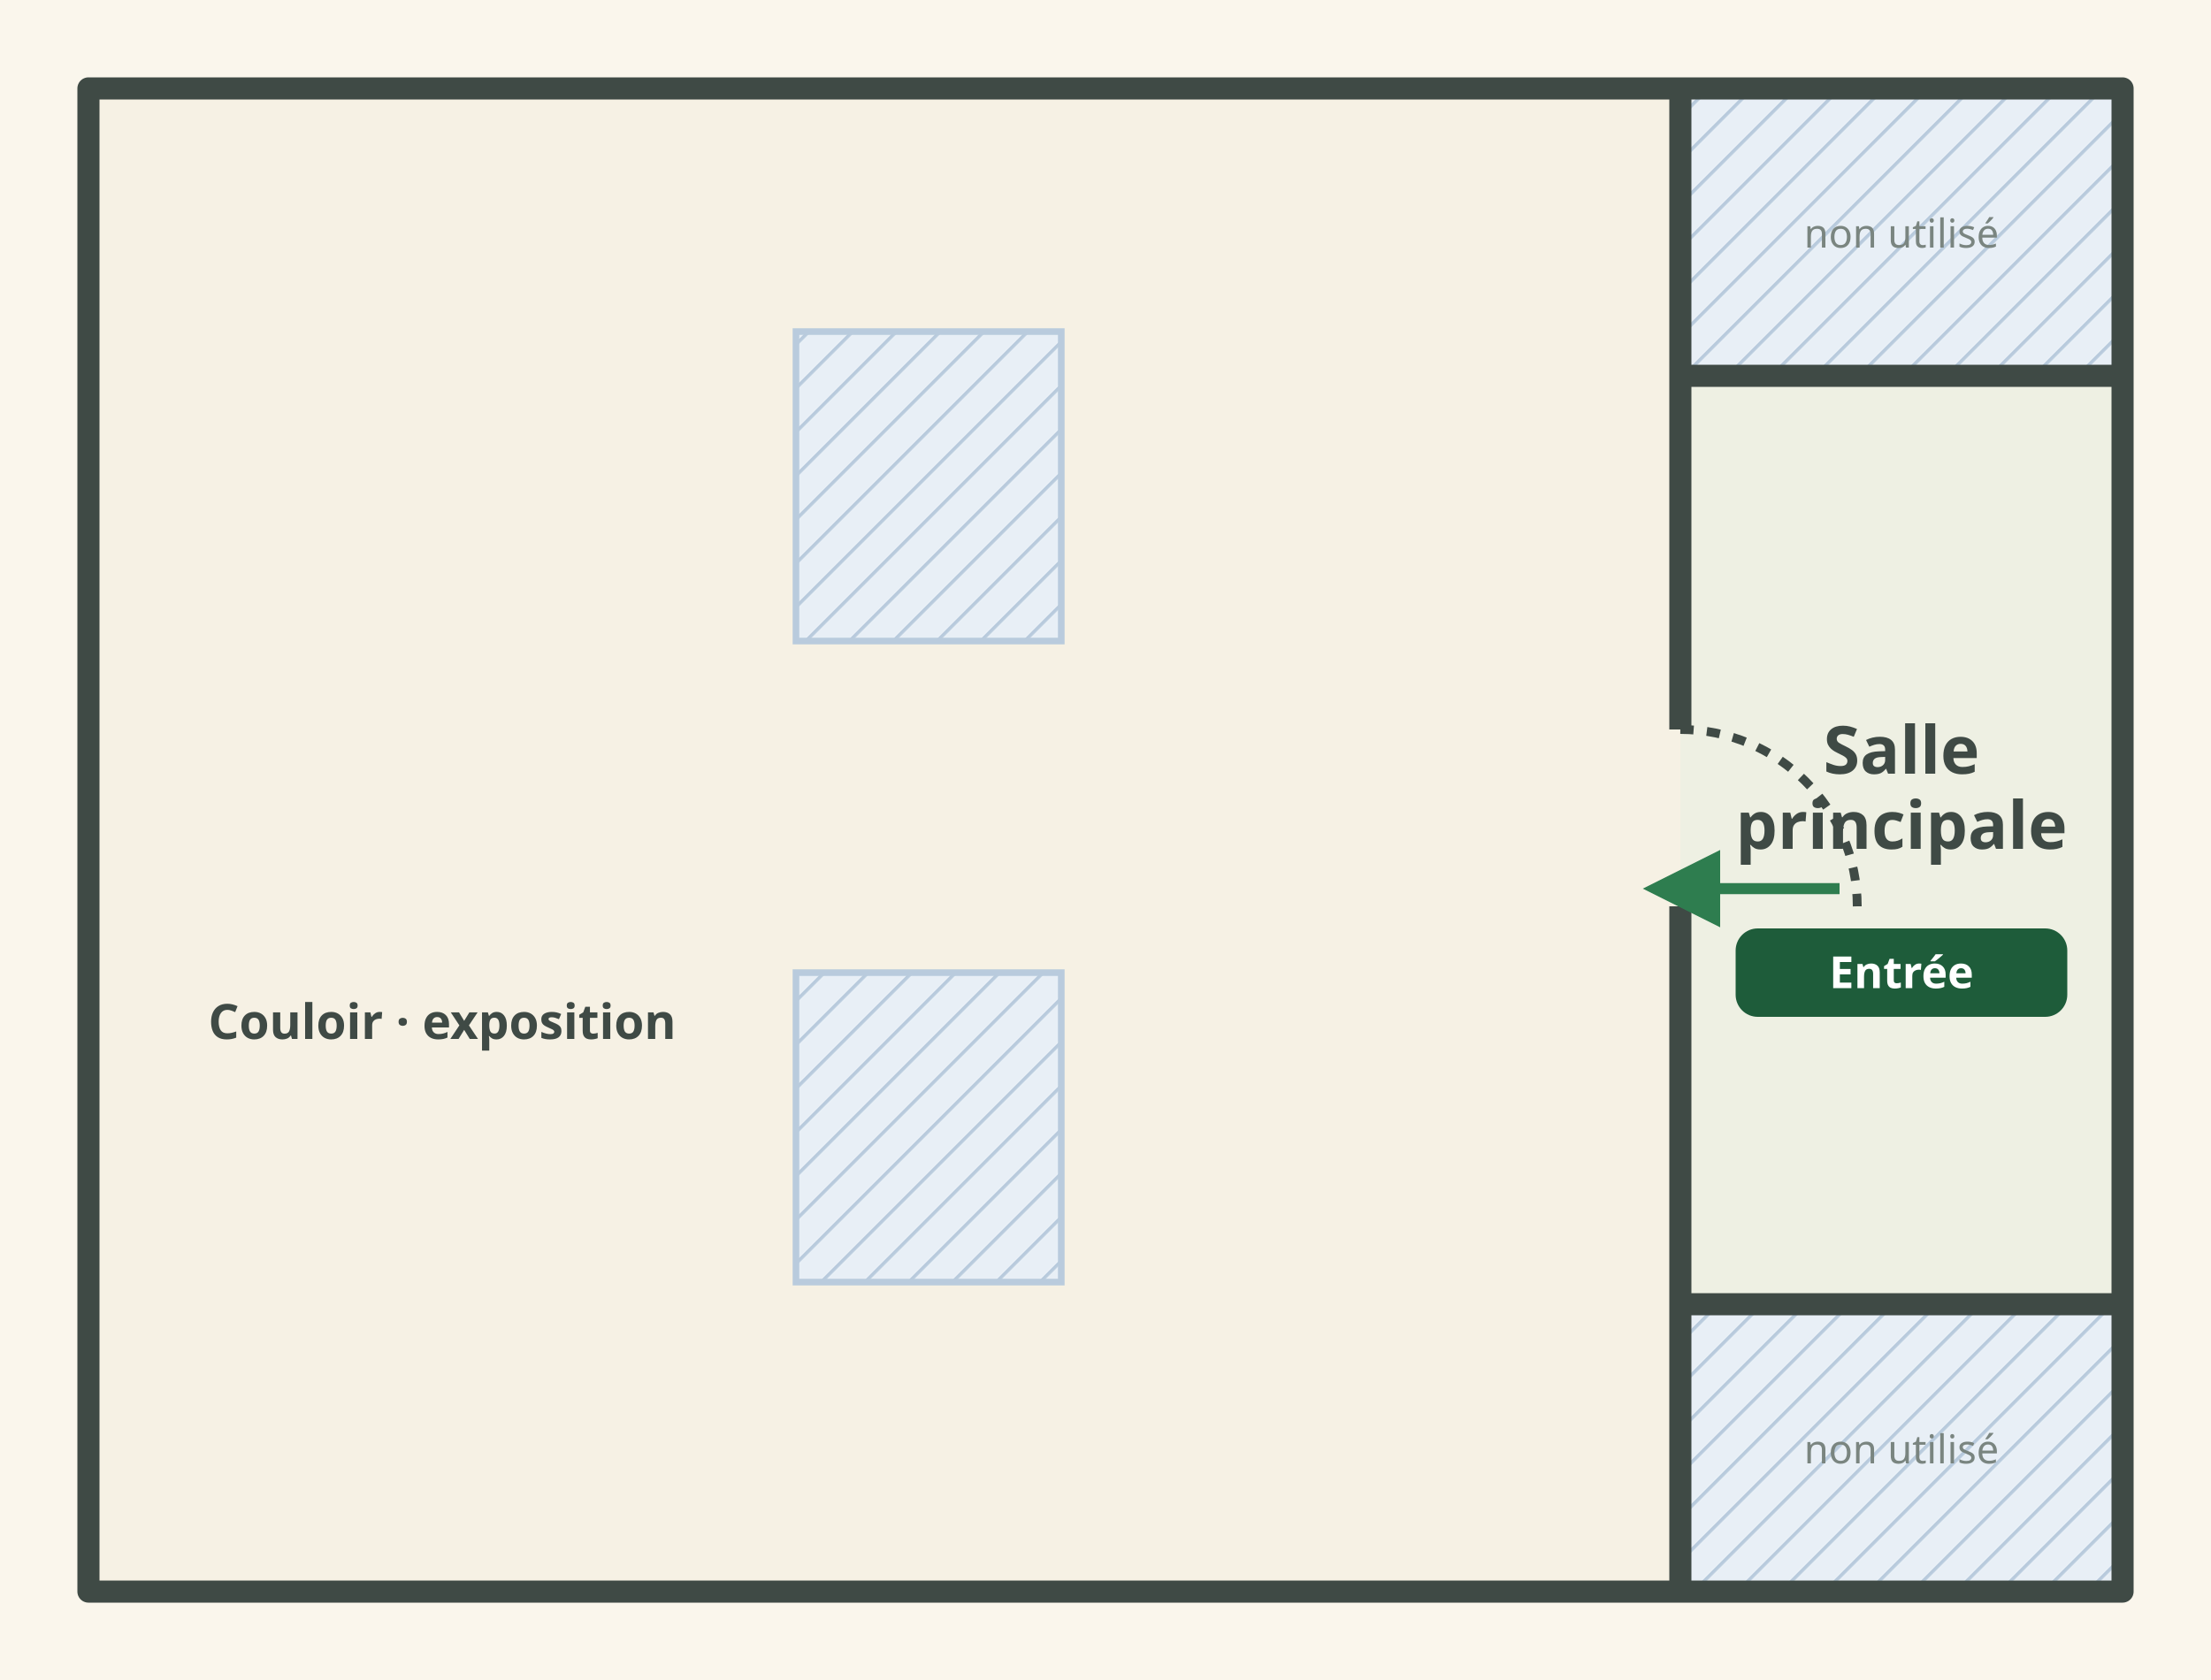
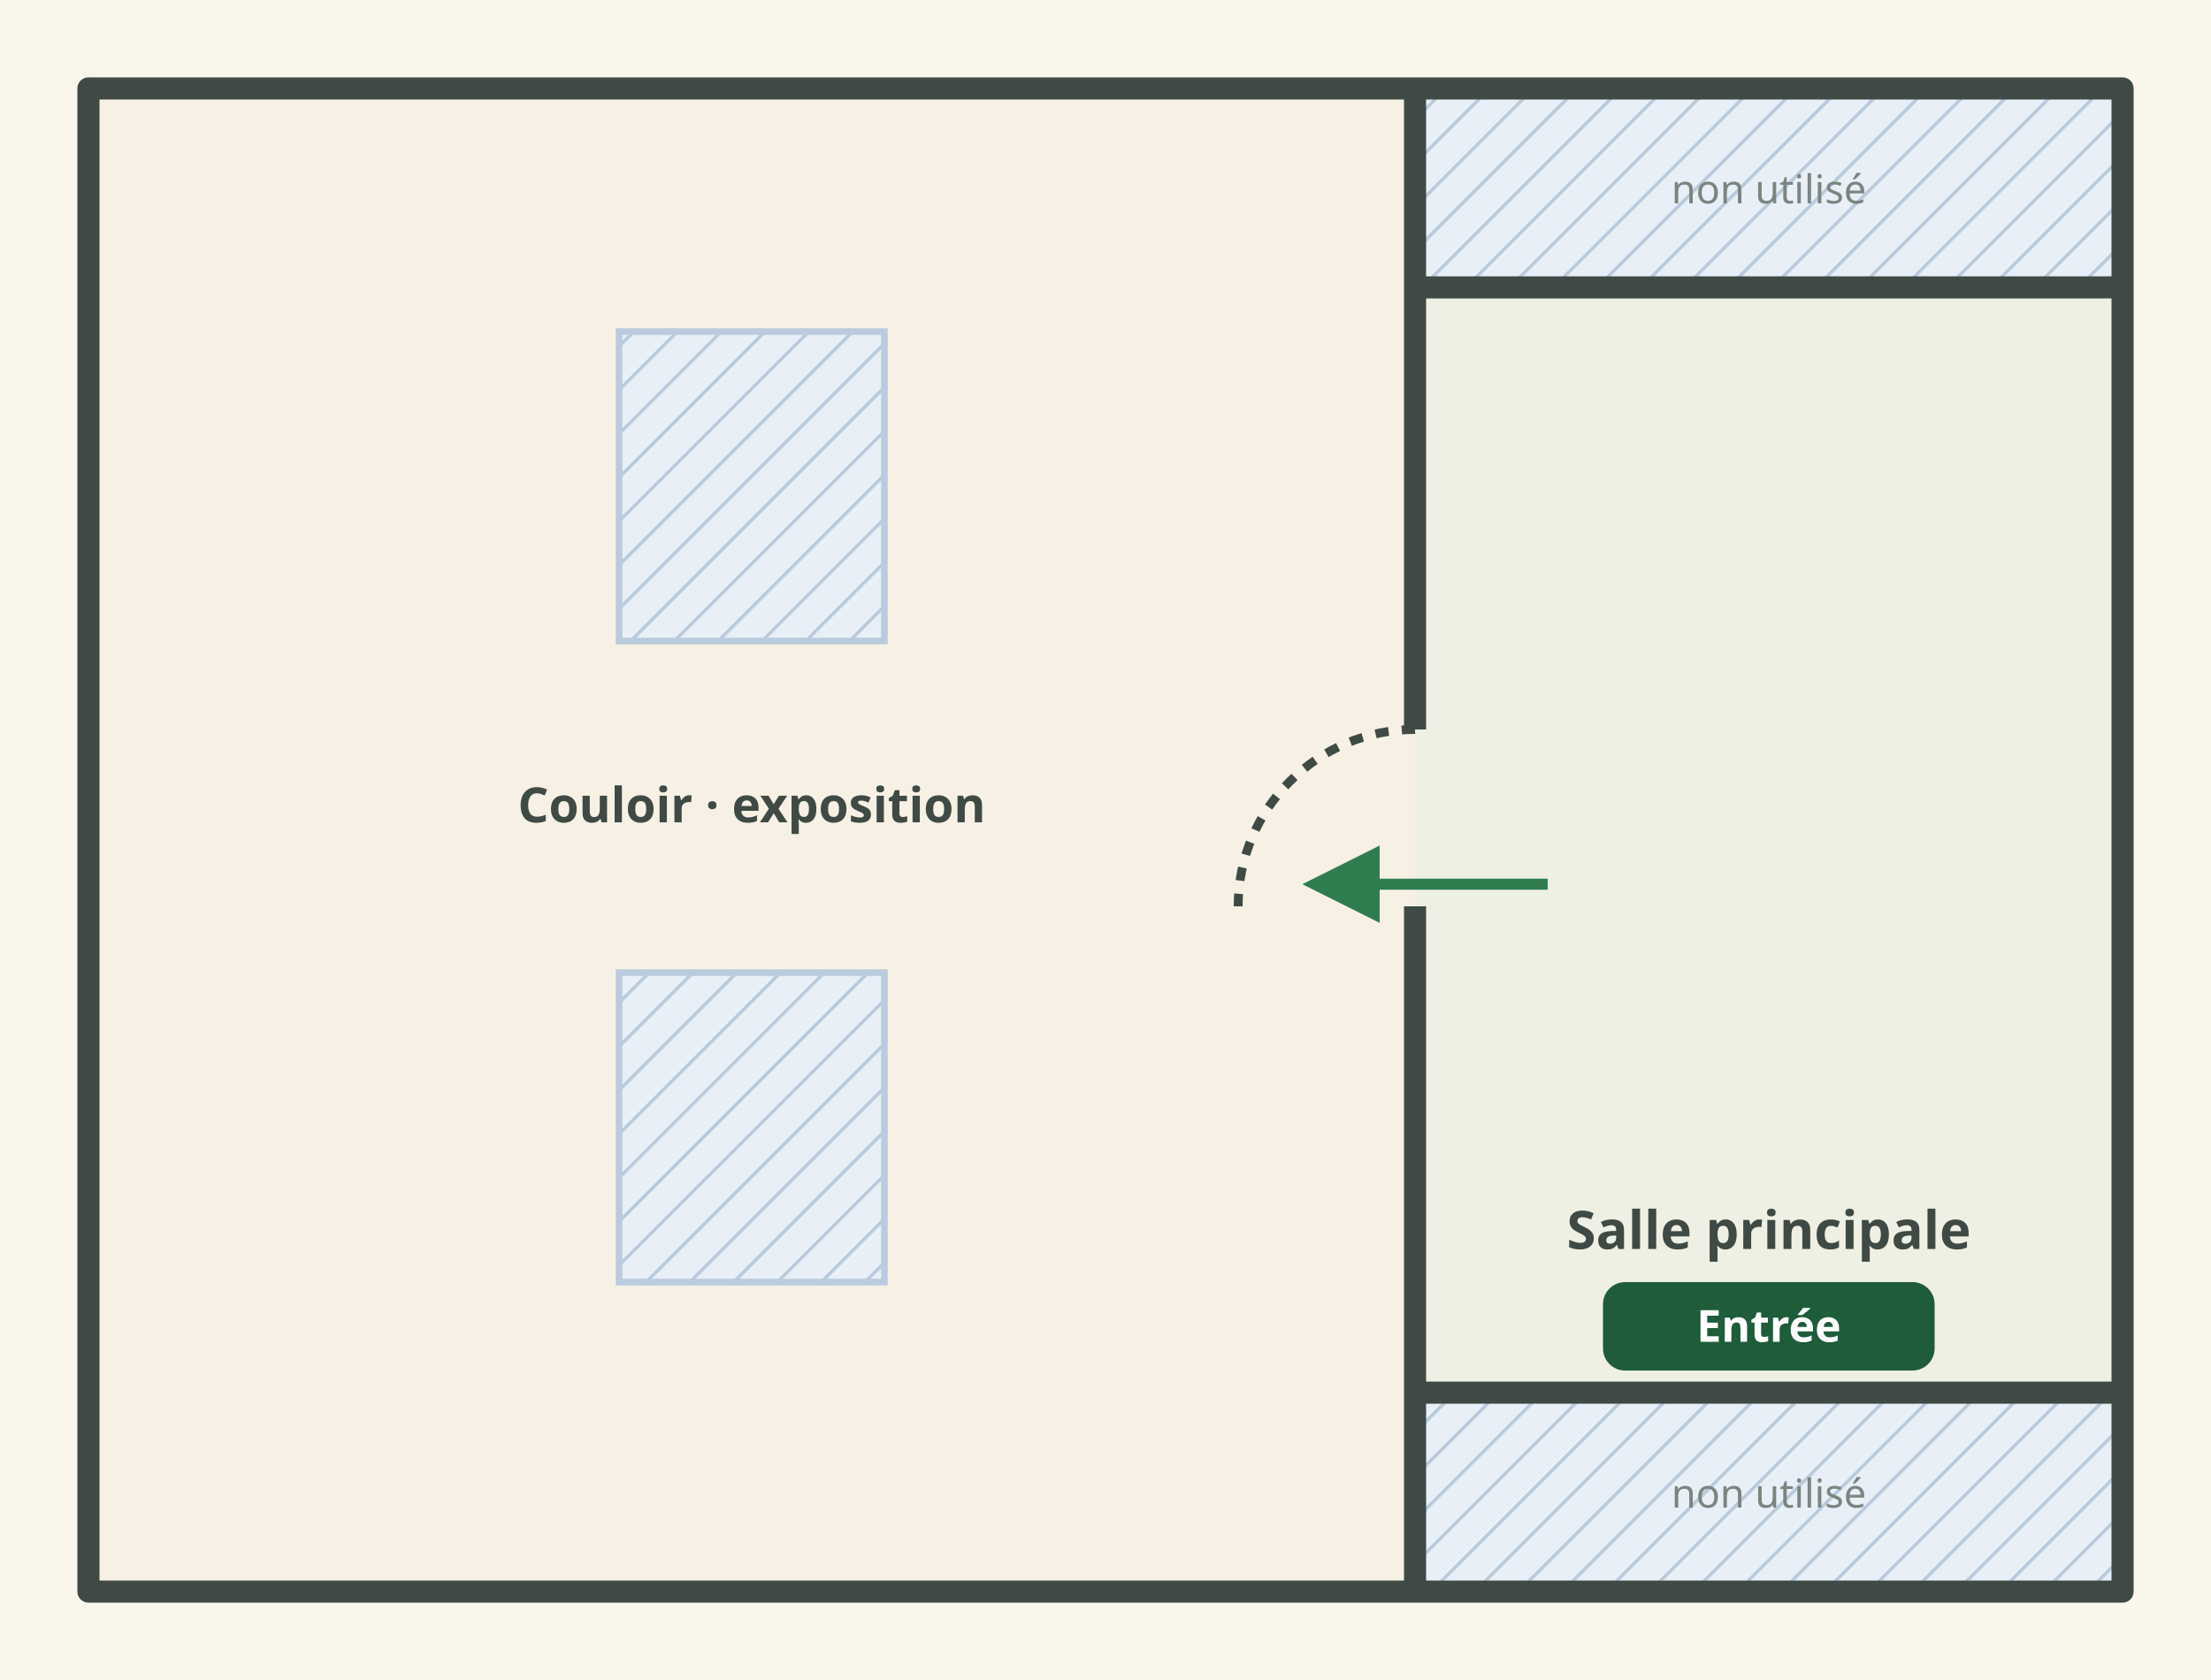
- <svg xmlns="http://www.w3.org/2000/svg" viewBox="0 0 1000 760" role="img" aria-label="Plan simplifié du lieu : couloir d’exposition autour de deux blocs, salle principale à droite">
+ <svg xmlns="http://www.w3.org/2000/svg" viewBox="0 0 1000 760" role="img" aria-label="Plan simplifié du lieu : salle principale à droite, par laquelle on entre, couloir d’exposition autour de deux blocs">
  <defs>
    <pattern id="hatch" width="14" height="14" patternUnits="userSpaceOnUse" patternTransform="rotate(45)">
      <rect width="14" height="14" fill="#E8EFF6" />
      <line x1="0" y1="0" x2="0" y2="14" stroke="#B9CBDD" stroke-width="3" />
    </pattern>
    <marker id="arrow" viewBox="0 0 10 10" refX="8" refY="5" markerWidth="7" markerHeight="7" orient="auto-start-reverse">
      <path d="M0 0 L10 5 L0 10 z" fill="#2E7D4F" />
    </marker>
  </defs>
  <rect width="1000" height="760" fill="#FAF6EC" />
-   <rect x="40" y="40" width="720" height="680" fill="#F6F1E4" />
-   <rect x="760" y="170" width="200" height="420" fill="#EEF0E3" />
-   <rect x="360" y="150" width="120" height="140" fill="url(#hatch)" stroke="#B9CBDD" stroke-width="3" />
-   <rect x="360" y="440" width="120" height="140" fill="url(#hatch)" stroke="#B9CBDD" stroke-width="3" />
-   <rect x="760" y="40" width="200" height="130" fill="url(#hatch)" stroke="#B9CBDD" stroke-width="3" />
-   <rect x="760" y="590" width="200" height="130" fill="url(#hatch)" stroke="#B9CBDD" stroke-width="3" />
-   <text x="860" y="112" text-anchor="middle" font-family="system-ui, sans-serif" font-size="18" fill="#7A8580">non utilisé</text>
-   <text x="860" y="662" text-anchor="middle" font-family="system-ui, sans-serif" font-size="18" fill="#7A8580">non utilisé</text>
-   <text x="860" y="350" text-anchor="middle" font-family="system-ui, sans-serif" font-size="30" font-weight="700" fill="#3F4A45">Salle</text>
-   <text x="860" y="384" text-anchor="middle" font-family="system-ui, sans-serif" font-size="30" font-weight="700" fill="#3F4A45">principale</text>
-   <text x="200" y="470" text-anchor="middle" font-family="system-ui, sans-serif" font-size="22" font-weight="700" fill="#3F4A45">Couloir · exposition</text>
+   <rect x="40" y="40" width="600" height="680" fill="#F6F1E4" />
+   <rect x="640" y="130" width="320" height="500" fill="#EEF0E3" />
+   <rect x="280" y="150" width="120" height="140" fill="url(#hatch)" stroke="#B9CBDD" stroke-width="3" />
+   <rect x="280" y="440" width="120" height="140" fill="url(#hatch)" stroke="#B9CBDD" stroke-width="3" />
+   <rect x="640" y="40" width="320" height="90" fill="url(#hatch)" stroke="#B9CBDD" stroke-width="3" />
+   <rect x="640" y="630" width="320" height="90" fill="url(#hatch)" stroke="#B9CBDD" stroke-width="3" />
+   <text x="800" y="92" text-anchor="middle" font-family="system-ui, sans-serif" font-size="18" fill="#7A8580">non utilisé</text>
+   <text x="800" y="682" text-anchor="middle" font-family="system-ui, sans-serif" font-size="18" fill="#7A8580">non utilisé</text>
+   <text x="800" y="565" text-anchor="middle" font-family="system-ui, sans-serif" font-size="24" font-weight="700" fill="#3F4A45">Salle principale</text>
+   <text x="340" y="372" text-anchor="middle" font-family="system-ui, sans-serif" font-size="22" font-weight="700" fill="#3F4A45">Couloir · exposition</text>
  <g fill="none" stroke="#3F4A45" stroke-width="10" stroke-linejoin="round">
    <path d="M40 40 H960 V720 H40 Z" />
-     <path d="M760 40 V330 M760 410 V720" />
-     <path d="M760 170 H960 M760 590 H960" />
+     <path d="M640 40 V330 M640 410 V720" />
+     <path d="M640 130 H960 M640 630 H960" />
  </g>
-   <g fill="none" stroke="#3F4A45" stroke-width="4" stroke-dasharray="6 6">
-     <path d="M760 330 A80 80 0 0 1 840 410" />
-   </g>
-   <line x1="832" y1="402" x2="750" y2="402" stroke="#2E7D4F" stroke-width="5" marker-end="url(#arrow)" />
-   <rect x="785" y="420" width="150" height="40" rx="10" fill="#1E5C3A" />
-   <text x="860" y="447" text-anchor="middle" font-family="system-ui, sans-serif" font-size="20" font-weight="700" fill="#FFFFFF">Entrée</text>
+   <path d="M640 330 A80 80 0 0 0 560 410" fill="none" stroke="#3F4A45" stroke-width="4" stroke-dasharray="6 6" />
+   <line x1="700" y1="400" x2="596" y2="400" stroke="#2E7D4F" stroke-width="5" marker-end="url(#arrow)" />
+   <rect x="725" y="580" width="150" height="40" rx="10" fill="#1E5C3A" />
+   <text x="800" y="607" text-anchor="middle" font-family="system-ui, sans-serif" font-size="20" font-weight="700" fill="#FFFFFF">Entrée</text>
</svg>
